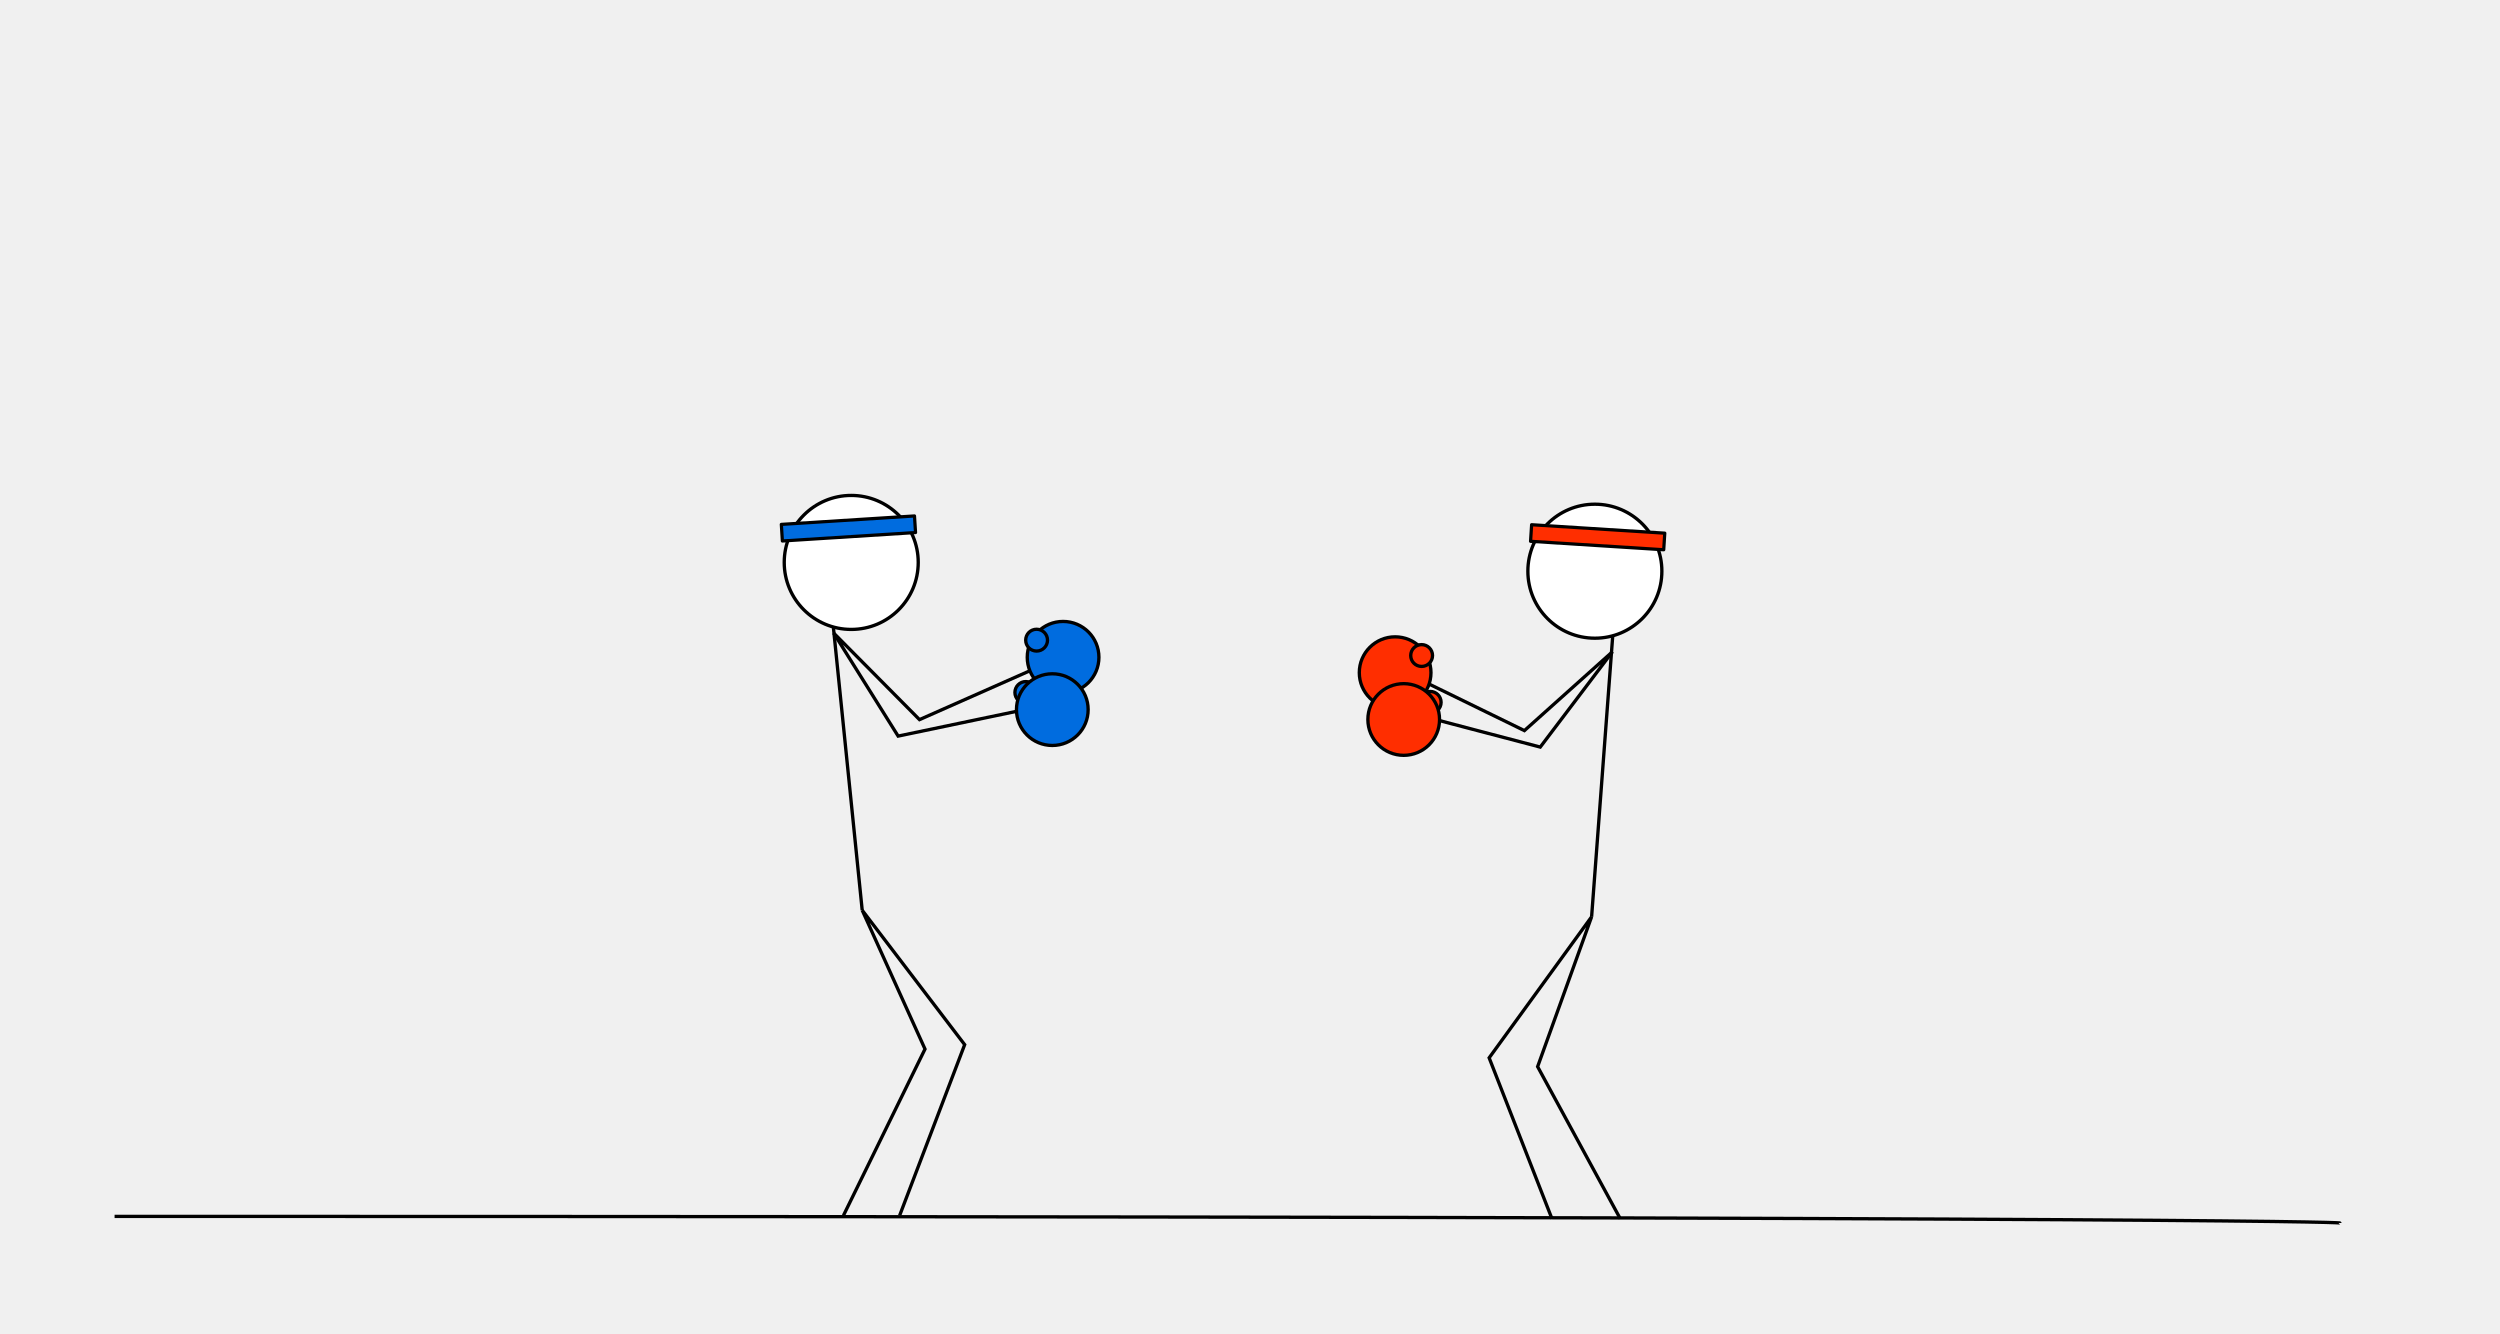
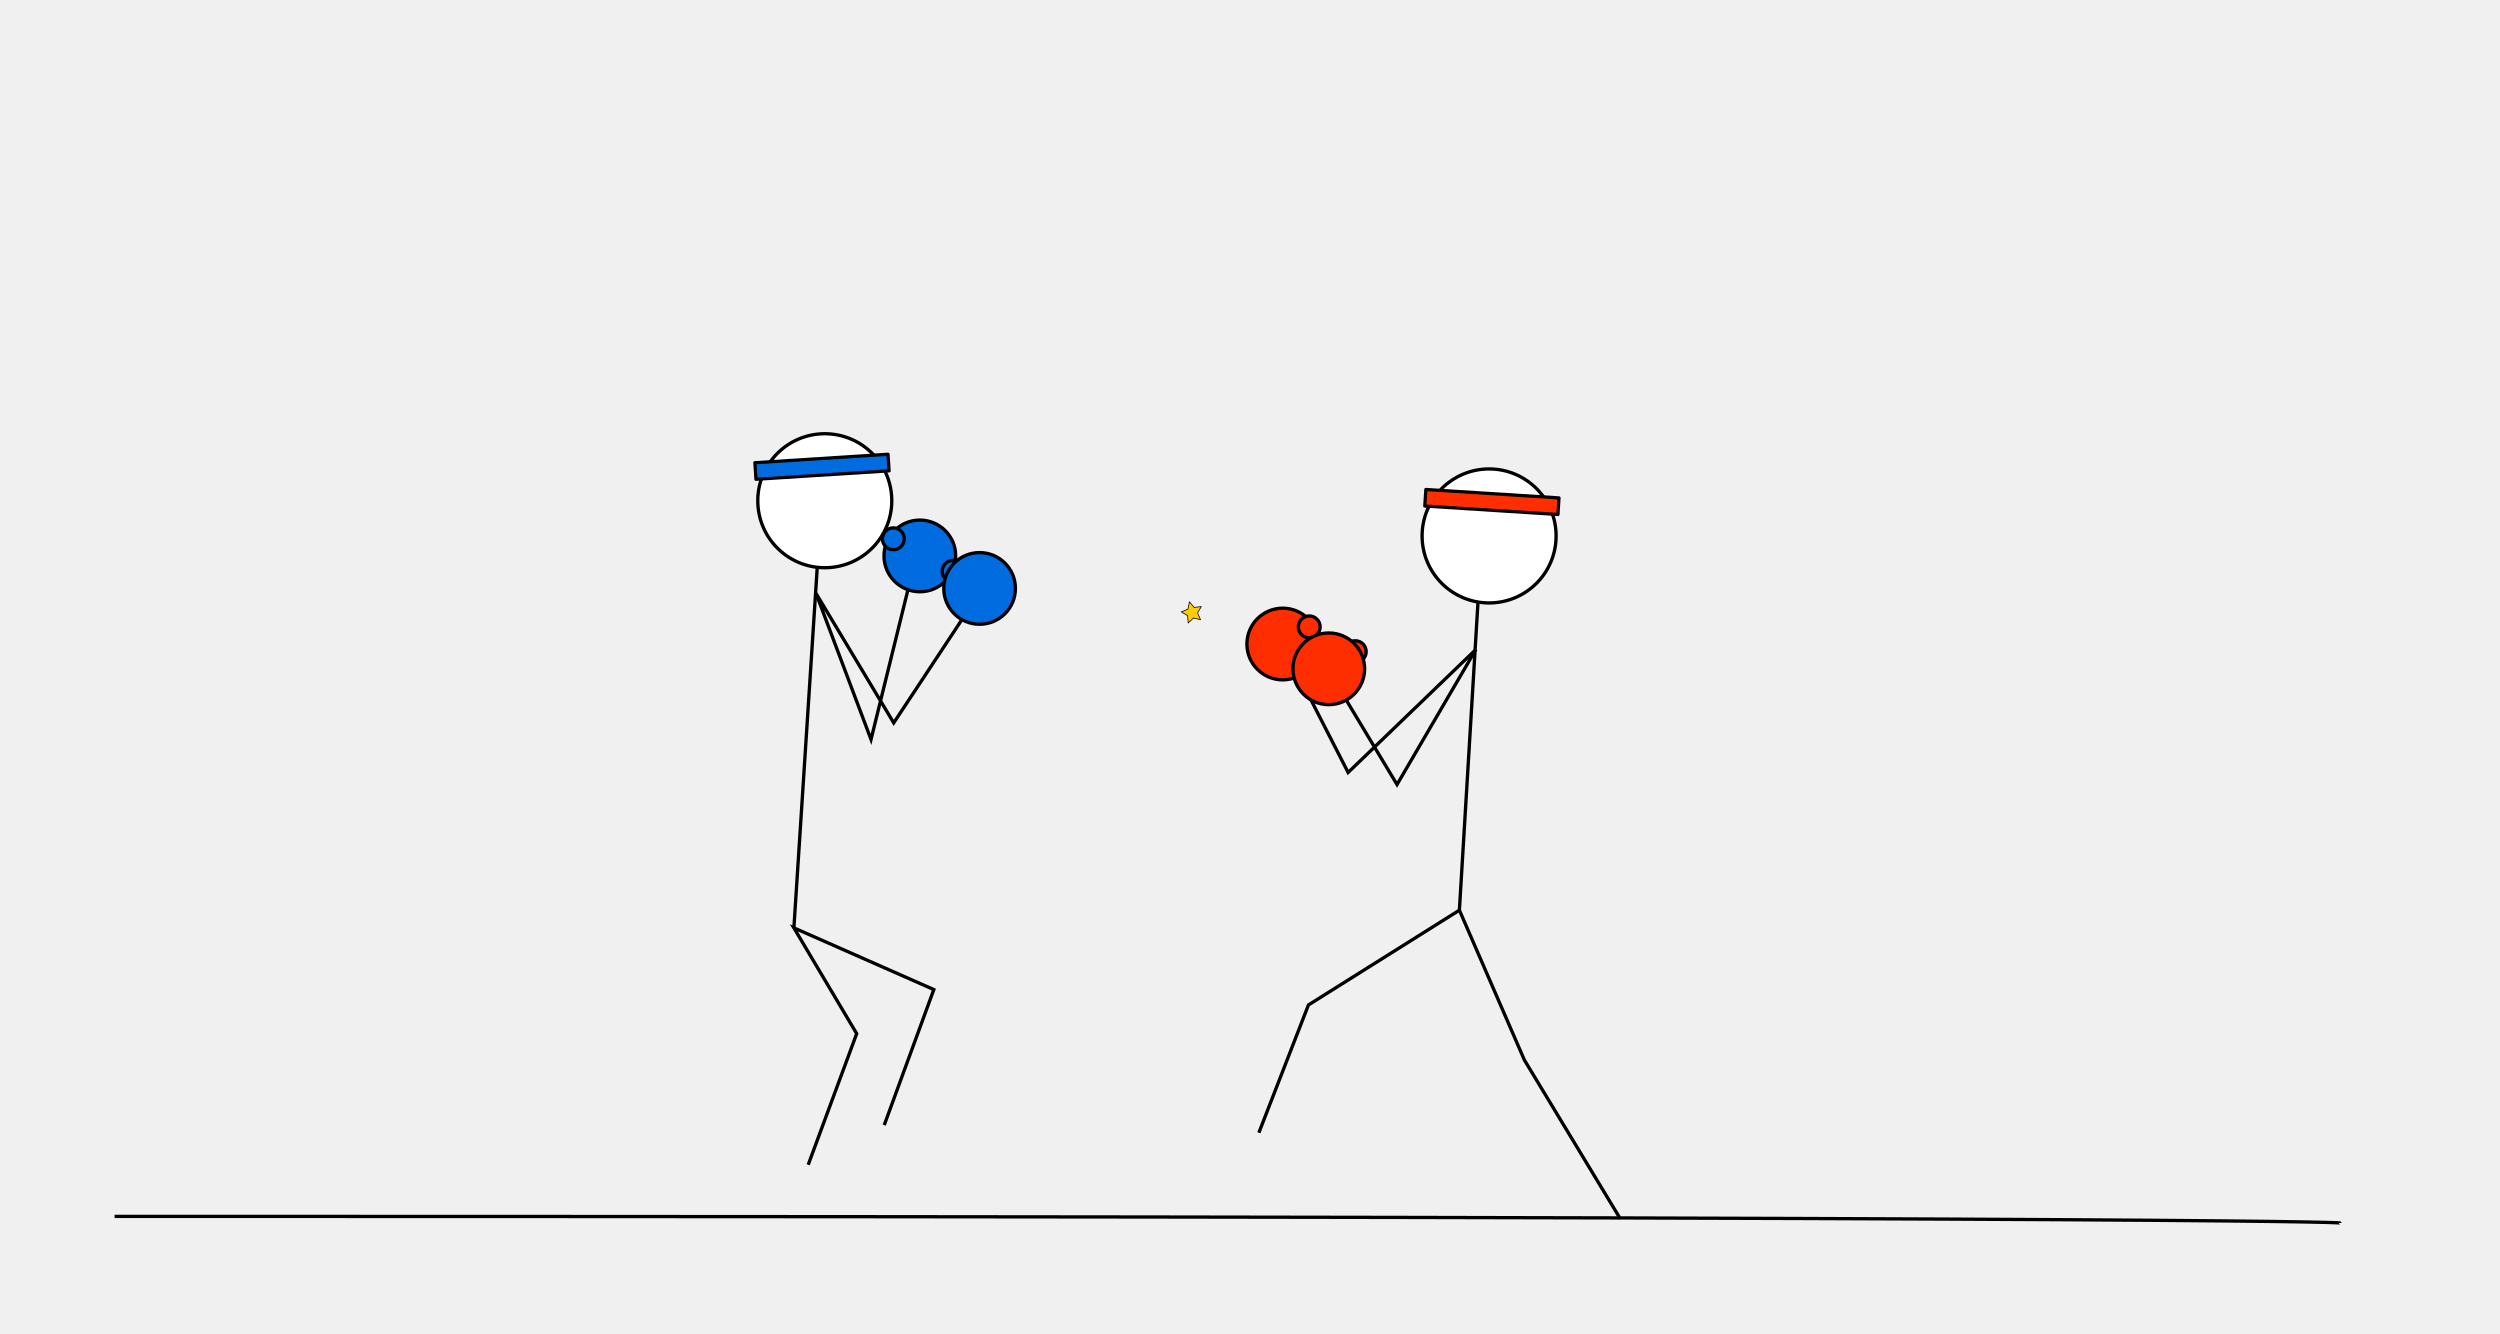
<svg xmlns="http://www.w3.org/2000/svg" width="750" height="400" viewBox="0 0 198.438 105.833" version="1.1" id="svg5">
  <defs id="defs2" />
  <g id="layer1">
    <path style="fill:none;stroke:#000000;stroke-width:0.265px;stroke-linecap:butt;stroke-linejoin:miter;stroke-opacity:1" d="m 9.095,96.551 c 176.661,0 176.661,0.525 176.661,0.525" id="path69266" />
-     <g id="g79763" transform="translate(6.431424,9.894498)">
-       <g id="g70216">
-         <path style="fill:none;stroke:#000000;stroke-width:0.265px;stroke-linecap:butt;stroke-linejoin:miter;stroke-opacity:1" d="m 60.519,86.581 6.472,-13.206 -4.985,-11.019 8.133,10.67 -5.16,13.556" id="path69381" />
-         <path style="fill:none;stroke:#000000;stroke-width:0.265px;stroke-linecap:butt;stroke-linejoin:miter;stroke-opacity:1" d="M 62.006,62.356 59.645,39.18" id="path69496" />
-         <path style="fill:none;stroke:#000000;stroke-width:0.265px;stroke-linecap:butt;stroke-linejoin:miter;stroke-opacity:1" d="m 78.011,42.154 -11.457,5.072 -6.816,-6.875 5.12,8.182 11.175,-2.338" id="path69630" />
-         <circle style="fill:#ffffff;fill-opacity:1;stroke:#000000;stroke-width:0.265;stroke-linecap:round;stroke-linejoin:round;stroke-miterlimit:4;stroke-dasharray:none;stroke-opacity:1;paint-order:fill markers stroke" id="path69734" r="5.318" cy="34.748" cx="61.135" />
+     <path style="fill:none;stroke:#000000;stroke-width:0.265px;stroke-linecap:butt;stroke-linejoin:miter;stroke-opacity:1" d="m 64.152,92.453 3.848,-10.407 -4.985,-8.396 11.107,4.898 -3.936,10.757" id="path69381" />
+     <path style="fill:none;stroke:#000000;stroke-width:0.265px;stroke-linecap:butt;stroke-linejoin:miter;stroke-opacity:1" d="M 63.015,73.65 65.027,42.603" id="path69496" />
+     <path style="fill:none;stroke:#000000;stroke-width:0.265px;stroke-linecap:butt;stroke-linejoin:miter;stroke-opacity:1" d="m 72.373,45.576 -3.236,13.118 -4.367,-11.598 6.169,10.281 6.628,-10.035" id="path69630" />
+     <g id="g1091" transform="translate(-11.36926,-8.045937)">
+       <circle style="fill:#006cdf;fill-opacity:1;stroke:#000000;stroke-width:0.265;stroke-linecap:round;stroke-linejoin:round;stroke-miterlimit:4;stroke-dasharray:none;stroke-opacity:1;paint-order:fill markers stroke" id="path70240-5" cx="84.382" cy="52.172" r="2.845" />
+       <circle style="fill:#006cdf;fill-opacity:1;stroke:#000000;stroke-width:0.265;stroke-linecap:round;stroke-linejoin:round;stroke-miterlimit:4;stroke-dasharray:none;stroke-opacity:1;paint-order:fill markers stroke" id="path78360-5" cx="82.28" cy="50.812" r="0.866" />
+     </g>
+     <g id="g1095" transform="translate(-5.247351,-10.84452)">
+       <g id="g3623" transform="translate(-0.524735,1.224382)">
+         <circle style="fill:#006cdf;fill-opacity:1;stroke:#000000;stroke-width:0.265;stroke-linecap:round;stroke-linejoin:round;stroke-miterlimit:4;stroke-dasharray:none;stroke-opacity:1;paint-order:fill markers stroke" id="path78360" cx="81.425" cy="54.966" r="0.866" />
+         <circle style="fill:#006cdf;fill-opacity:1;stroke:#000000;stroke-width:0.265;stroke-linecap:round;stroke-linejoin:round;stroke-miterlimit:4;stroke-dasharray:none;stroke-opacity:1;paint-order:fill markers stroke" id="path70240" cx="83.527" cy="56.326" r="2.845" />
      </g>
-       <g id="g78471" transform="translate(-18.92323,16.94433)">
-         <circle style="fill:#006cdf;fill-opacity:1;stroke:#000000;stroke-width:0.265;stroke-linecap:round;stroke-linejoin:round;stroke-miterlimit:4;stroke-dasharray:none;stroke-opacity:1;paint-order:fill markers stroke" id="path70240-5" cx="96.874" cy="25.333" r="2.845" />
-         <circle style="fill:#006cdf;fill-opacity:1;stroke:#000000;stroke-width:0.265;stroke-linecap:round;stroke-linejoin:round;stroke-miterlimit:4;stroke-dasharray:none;stroke-opacity:1;paint-order:fill markers stroke" id="path78360-5" cx="94.772" cy="23.973" r="0.866" />
+     </g>
+     <g id="g1087" transform="translate(-2.09894,-4.897527)">
+       <circle style="fill:#ffffff;fill-opacity:1;stroke:#000000;stroke-width:0.265;stroke-linecap:round;stroke-linejoin:round;stroke-miterlimit:4;stroke-dasharray:none;stroke-opacity:1;paint-order:fill markers stroke" id="path69734" r="5.318" cy="44.643" cx="67.566" />
+       <rect style="fill:#006cdf;fill-opacity:1;stroke:#000000;stroke-width:0.257;stroke-linecap:round;stroke-linejoin:round;stroke-miterlimit:4;stroke-dasharray:none;stroke-opacity:1;paint-order:fill markers stroke" id="rect78674" width="10.59" height="1.319" x="59.259" y="45.466" transform="rotate(-3.629045)" />
+     </g>
+     <path style="fill:none;stroke:#000000;stroke-width:0.265px;stroke-linecap:butt;stroke-linejoin:miter;stroke-opacity:1" d="m 128.608,96.734 -7.609,-12.594 -5.16,-11.894 -11.981,7.521 -3.936,10.145" id="path69381-1" />
+     <path style="fill:none;stroke:#000000;stroke-width:0.265px;stroke-linecap:butt;stroke-linejoin:miter;stroke-opacity:1" d="m 115.839,72.247 1.574,-26.062" id="path69496-7" />
+     <path style="fill:none;stroke:#000000;stroke-width:0.265px;stroke-linecap:butt;stroke-linejoin:miter;stroke-opacity:1" d="m 101.322,50.208 5.685,11.107 10.139,-9.761 -6.257,10.719 -6.19,-10.297" id="path69630-2" />
+     <g id="g82165" transform="translate(-12.15636,3.410778)">
+       <g id="g9486" transform="translate(4.722615,-4.547703)">
+         <circle style="fill:#ff2e00;fill-opacity:1;stroke:#000000;stroke-width:0.265;stroke-linecap:round;stroke-linejoin:round;stroke-miterlimit:4;stroke-dasharray:none;stroke-opacity:1;paint-order:fill markers stroke" id="path70240-5-0" cx="-109.252" cy="52.256" r="2.845" transform="scale(-1,1)" />
+         <circle style="fill:#ff2e00;fill-opacity:1;stroke:#000000;stroke-width:0.265;stroke-linecap:round;stroke-linejoin:round;stroke-miterlimit:4;stroke-dasharray:none;stroke-opacity:1;paint-order:fill markers stroke" id="path78360-5-3" cx="-111.355" cy="50.895" r="0.866" transform="scale(-1,1)" />
      </g>
-       <g id="g78475" transform="translate(-4.08148,-2.720987)">
-         <circle style="fill:#006cdf;fill-opacity:1;stroke:#000000;stroke-width:0.265;stroke-linecap:round;stroke-linejoin:round;stroke-miterlimit:4;stroke-dasharray:none;stroke-opacity:1;paint-order:fill markers stroke" id="path78360" cx="79.075" cy="47.792" r="0.866" />
-         <circle style="fill:#006cdf;fill-opacity:1;stroke:#000000;stroke-width:0.265;stroke-linecap:round;stroke-linejoin:round;stroke-miterlimit:4;stroke-dasharray:none;stroke-opacity:1;paint-order:fill markers stroke" id="path70240" cx="81.177" cy="49.153" r="2.845" />
+     </g>
+     <g id="g82169" transform="translate(-31.22173,-10.84452)">
+       <g id="g5087" transform="translate(26.76149,7.34629)">
+         <circle style="fill:#ff2e00;fill-opacity:1;stroke:#000000;stroke-width:0.265;stroke-linecap:round;stroke-linejoin:round;stroke-miterlimit:4;stroke-dasharray:none;stroke-opacity:1;paint-order:fill markers stroke" id="path78360-8" cx="-112.035" cy="55.224" r="0.866" transform="scale(-1,1)" />
+         <circle style="fill:#ff2e00;fill-opacity:1;stroke:#000000;stroke-width:0.265;stroke-linecap:round;stroke-linejoin:round;stroke-miterlimit:4;stroke-dasharray:none;stroke-opacity:1;paint-order:fill markers stroke" id="path70240-7" cx="-109.933" cy="56.585" r="2.845" transform="scale(-1,1)" />
      </g>
-       <rect style="fill:#006cdf;fill-opacity:1;stroke:#000000;stroke-width:0.257;stroke-linecap:round;stroke-linejoin:round;stroke-miterlimit:4;stroke-dasharray:none;stroke-opacity:1;paint-order:fill markers stroke" id="rect78674" width="10.59" height="1.319" x="53.467" y="35.184" transform="rotate(-3.629045)" />
    </g>
-     <path style="fill:none;stroke:#000000;stroke-width:0.265px;stroke-linecap:butt;stroke-linejoin:miter;stroke-opacity:1" d="m 128.608,96.734 -6.559,-12.069 4.285,-11.894 -8.133,11.194 4.985,12.769" id="path69381-1" />
-     <path style="fill:none;stroke:#000000;stroke-width:0.265px;stroke-linecap:butt;stroke-linejoin:miter;stroke-opacity:1" d="m 126.334,72.771 1.749,-23.263" id="path69496-7" />
-     <path style="fill:none;stroke:#000000;stroke-width:0.265px;stroke-linecap:butt;stroke-linejoin:miter;stroke-opacity:1" d="m 109.717,52.482 11.282,5.51 6.991,-6.263 -5.732,7.57 -10.563,-2.776" id="path69630-2" />
-     <g id="g82165" transform="translate(1.486749,1.136926)">
-       <circle style="fill:#ff2e00;fill-opacity:1;stroke:#000000;stroke-width:0.265;stroke-linecap:round;stroke-linejoin:round;stroke-miterlimit:4;stroke-dasharray:none;stroke-opacity:1;paint-order:fill markers stroke" id="path70240-5-0" cx="-109.252" cy="52.256" r="2.845" transform="scale(-1,1)" />
-       <circle style="fill:#ff2e00;fill-opacity:1;stroke:#000000;stroke-width:0.265;stroke-linecap:round;stroke-linejoin:round;stroke-miterlimit:4;stroke-dasharray:none;stroke-opacity:1;paint-order:fill markers stroke" id="path78360-5-3" cx="-111.355" cy="50.895" r="0.866" transform="scale(-1,1)" />
-     </g>
-     <g id="g82169" transform="translate(1.486749,0.524735)">
-       <circle style="fill:#ff2e00;fill-opacity:1;stroke:#000000;stroke-width:0.265;stroke-linecap:round;stroke-linejoin:round;stroke-miterlimit:4;stroke-dasharray:none;stroke-opacity:1;paint-order:fill markers stroke" id="path78360-8" cx="-112.035" cy="55.224" r="0.866" transform="scale(-1,1)" />
-       <circle style="fill:#ff2e00;fill-opacity:1;stroke:#000000;stroke-width:0.265;stroke-linecap:round;stroke-linejoin:round;stroke-miterlimit:4;stroke-dasharray:none;stroke-opacity:1;paint-order:fill markers stroke" id="path70240-7" cx="-109.933" cy="56.585" r="2.845" transform="scale(-1,1)" />
-     </g>
-     <g id="g82161">
+     <g id="g82161" transform="translate(-8.395759,-2.798587)">
      <circle style="fill:#ffffff;fill-opacity:1;stroke:#000000;stroke-width:0.265;stroke-linecap:round;stroke-linejoin:round;stroke-miterlimit:4;stroke-dasharray:none;stroke-opacity:1;paint-order:fill markers stroke" id="path69734-4" cx="-126.593" cy="45.339" r="5.318" transform="scale(-1,1)" />
      <rect style="fill:#ff2e00;fill-opacity:1;stroke:#000000;stroke-width:0.257;stroke-linecap:round;stroke-linejoin:round;stroke-miterlimit:4;stroke-dasharray:none;stroke-opacity:1;paint-order:fill markers stroke" id="rect78674-2" width="10.59" height="1.319" x="-134.555" y="33.871" transform="matrix(-0.9979948,-0.06329645,-0.06329645,0.9979948,0,0)" />
    </g>
+     <path style="fill:#ffcc00;stroke:#000000;stroke-linecap:round;stroke-linejoin:round;paint-order:fill markers stroke" id="path7362" d="m 360.952,120.317 -9.412,-2.208 -7.155,6.502 -0.808,-9.634 -8.395,-4.796 8.913,-3.746 1.967,-9.466 6.317,7.319 9.61,-1.054 -5.009,8.269 z" transform="matrix(0.05912567,0,0,0.06090719,73.95009,41.86099)" />
  </g>
  <g id="layer2" />
</svg>
